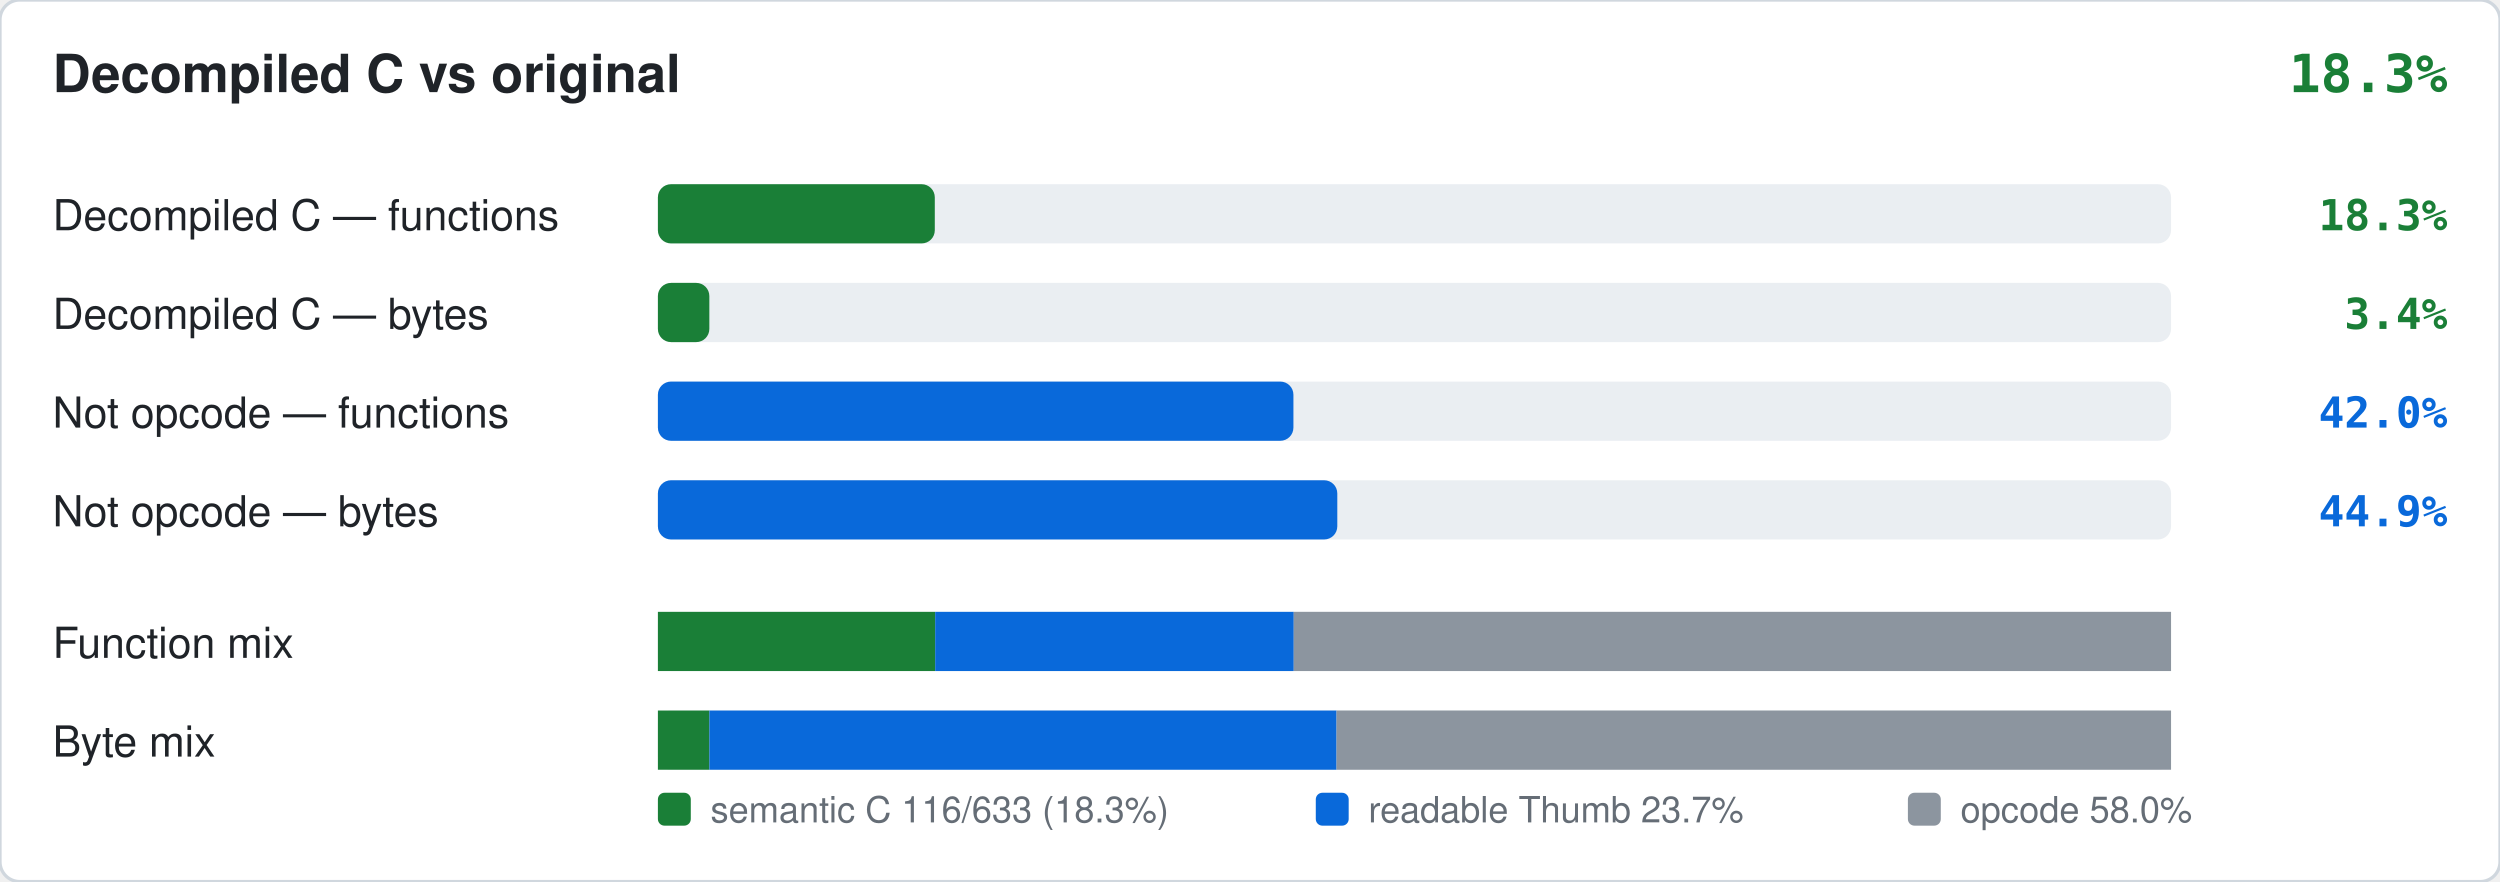
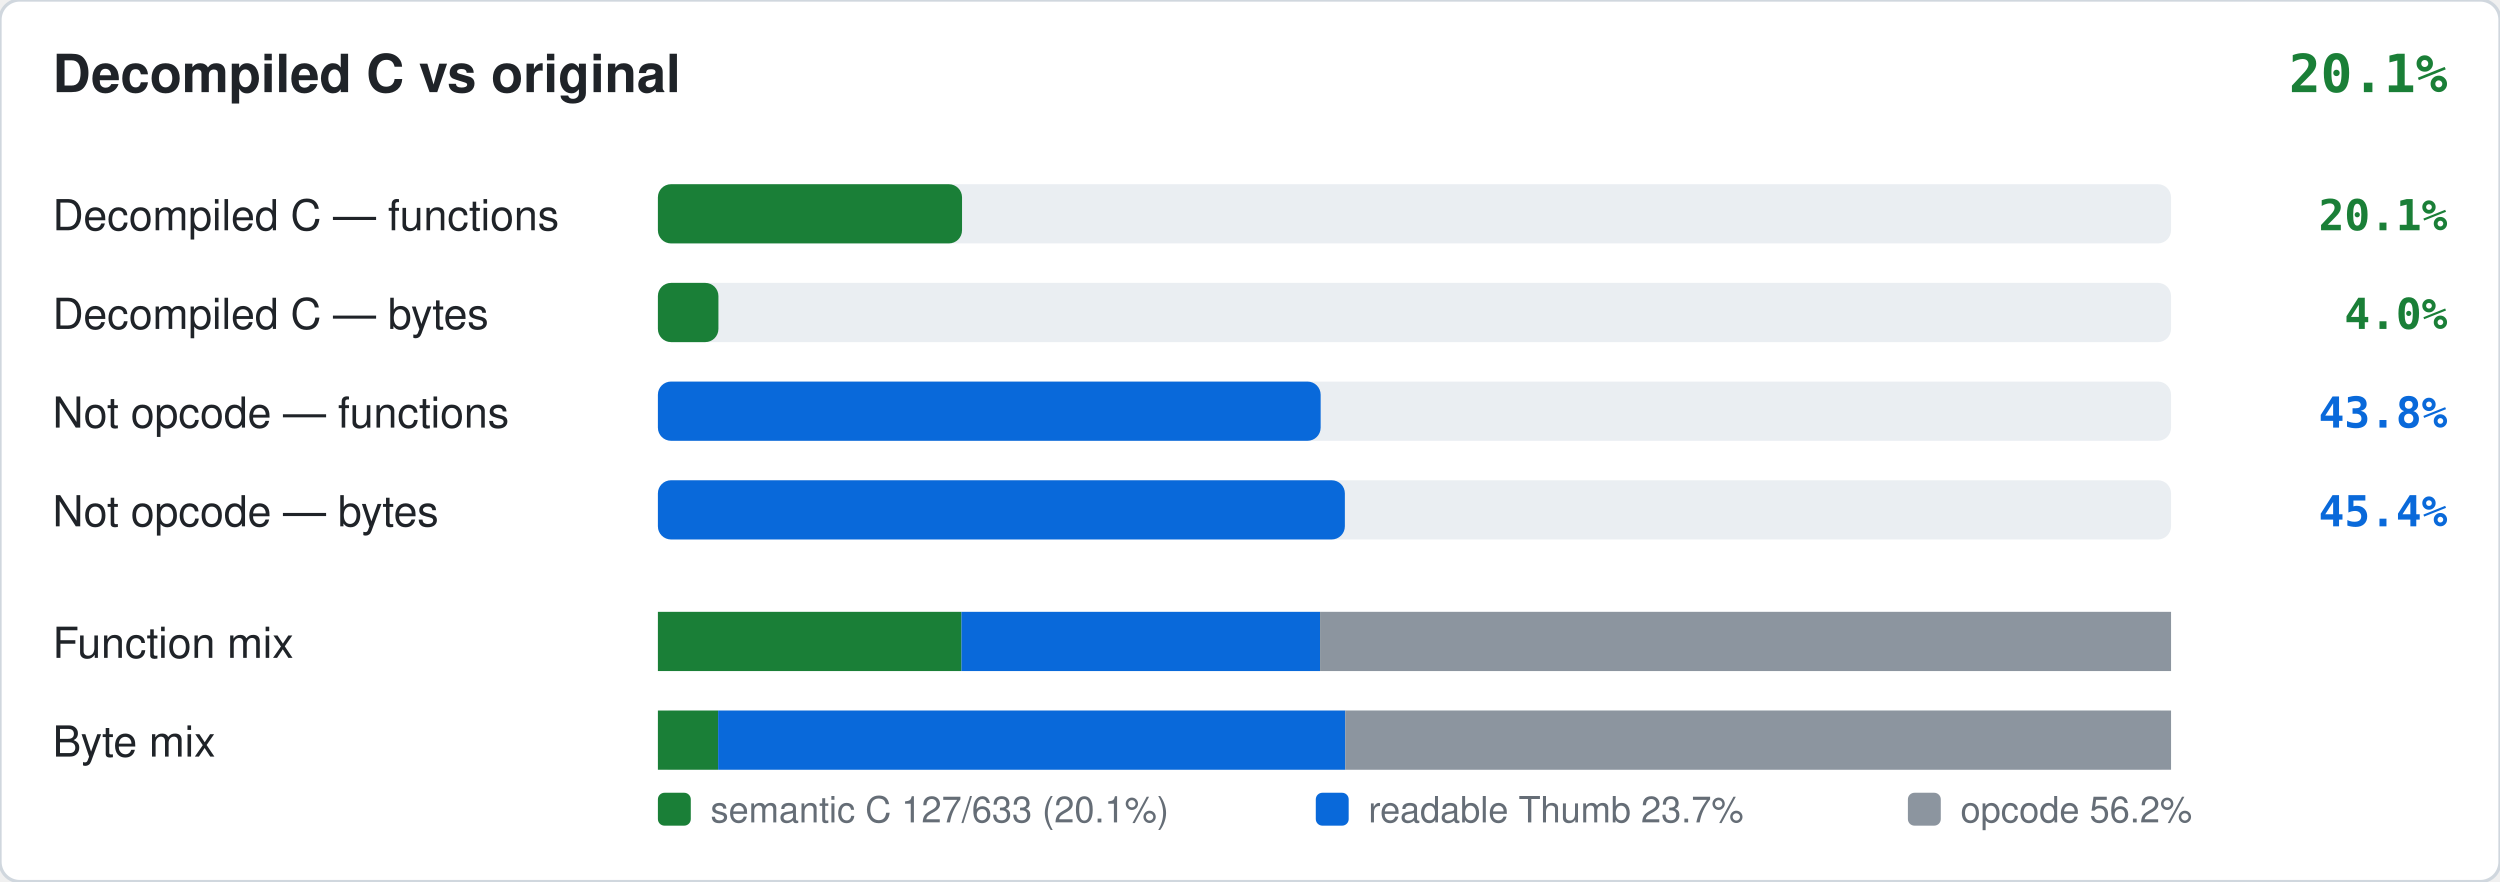
- <svg xmlns="http://www.w3.org/2000/svg" width="760" height="268" viewBox="0 0 760 268" role="img" aria-label="Decompiled C 18.3% functions, 3.4% bytes (116/633, 3,074/90,272)">
+ <svg xmlns="http://www.w3.org/2000/svg" width="760" height="268" viewBox="0 0 760 268" role="img" aria-label="Decompiled C 20.1% functions, 4.0% bytes (127/633, 3,594/90,272)">
  <rect width="760" height="268" rx="6" fill="#ffffff" stroke="#d0d7de" />
  <text x="16" y="28" font-family="-apple-system,BlinkMacSystemFont,Segoe UI,Helvetica,Arial,sans-serif" font-size="16" font-weight="600" fill="#1f2328">Decompiled C vs original</text>
-   <text x="744" y="28" text-anchor="end" font-family="ui-monospace,SFMono-Regular,Menlo,Consolas,monospace" font-size="16" font-weight="700" fill="#1a7f37">18.3%</text>
+   <text x="744" y="28" text-anchor="end" font-family="ui-monospace,SFMono-Regular,Menlo,Consolas,monospace" font-size="16" font-weight="700" fill="#1a7f37">20.1%</text>
  <text x="16" y="70" font-family="-apple-system,BlinkMacSystemFont,Segoe UI,Helvetica,Arial,sans-serif" font-size="13" fill="#1f2328">Decompiled C — functions</text>
  <rect x="200.00" y="56.00" width="460.00" height="18.00" rx="4" fill="#eaeef2" />
-   <rect x="200.00" y="56.00" width="84.18" height="18.00" rx="4" fill="#1a7f37" />
-   <text x="744" y="70" text-anchor="end" font-family="ui-monospace,SFMono-Regular,Menlo,Consolas,monospace" font-size="13" font-weight="700" fill="#1a7f37">18.3%</text>
+   <rect x="200.00" y="56.00" width="92.46" height="18.00" rx="4" fill="#1a7f37" />
+   <text x="744" y="70" text-anchor="end" font-family="ui-monospace,SFMono-Regular,Menlo,Consolas,monospace" font-size="13" font-weight="700" fill="#1a7f37">20.1%</text>
  <text x="16" y="100" font-family="-apple-system,BlinkMacSystemFont,Segoe UI,Helvetica,Arial,sans-serif" font-size="13" fill="#1f2328">Decompiled C — bytes</text>
  <rect x="200.00" y="86.00" width="460.00" height="18.00" rx="4" fill="#eaeef2" />
-   <rect x="200.00" y="86.00" width="15.64" height="18.00" rx="4" fill="#1a7f37" />
-   <text x="744" y="100" text-anchor="end" font-family="ui-monospace,SFMono-Regular,Menlo,Consolas,monospace" font-size="13" font-weight="700" fill="#1a7f37">3.4%</text>
+   <rect x="200.00" y="86.00" width="18.40" height="18.00" rx="4" fill="#1a7f37" />
+   <text x="744" y="100" text-anchor="end" font-family="ui-monospace,SFMono-Regular,Menlo,Consolas,monospace" font-size="13" font-weight="700" fill="#1a7f37">4.0%</text>
  <text x="16" y="130" font-family="-apple-system,BlinkMacSystemFont,Segoe UI,Helvetica,Arial,sans-serif" font-size="13" fill="#1f2328">Not opcode — functions</text>
  <rect x="200.00" y="116.00" width="460.00" height="18.00" rx="4" fill="#eaeef2" />
-   <rect x="200.00" y="116.00" width="193.20" height="18.00" rx="4" fill="#0969da" />
-   <text x="744" y="130" text-anchor="end" font-family="ui-monospace,SFMono-Regular,Menlo,Consolas,monospace" font-size="13" font-weight="700" fill="#0969da">42.0%</text>
+   <rect x="200.00" y="116.00" width="201.48" height="18.00" rx="4" fill="#0969da" />
+   <text x="744" y="130" text-anchor="end" font-family="ui-monospace,SFMono-Regular,Menlo,Consolas,monospace" font-size="13" font-weight="700" fill="#0969da">43.8%</text>
  <text x="16" y="160" font-family="-apple-system,BlinkMacSystemFont,Segoe UI,Helvetica,Arial,sans-serif" font-size="13" fill="#1f2328">Not opcode — bytes</text>
  <rect x="200.00" y="146.00" width="460.00" height="18.00" rx="4" fill="#eaeef2" />
-   <rect x="200.00" y="146.00" width="206.54" height="18.00" rx="4" fill="#0969da" />
-   <text x="744" y="160" text-anchor="end" font-family="ui-monospace,SFMono-Regular,Menlo,Consolas,monospace" font-size="13" font-weight="700" fill="#0969da">44.9%</text>
+   <rect x="200.00" y="146.00" width="208.84" height="18.00" rx="4" fill="#0969da" />
+   <text x="744" y="160" text-anchor="end" font-family="ui-monospace,SFMono-Regular,Menlo,Consolas,monospace" font-size="13" font-weight="700" fill="#0969da">45.4%</text>
  <text x="16" y="200" font-family="-apple-system,BlinkMacSystemFont,Segoe UI,Helvetica,Arial,sans-serif" font-size="13" fill="#1f2328">Function mix</text>
  <rect x="200.00" y="186.00" width="460.00" height="18.00" rx="4" fill="#eaeef2" />
-   <rect x="200.00" y="186.00" width="84.30" height="18.00" fill="#1a7f37" />
-   <rect x="284.30" y="186.00" width="109.00" height="18.00" fill="#0969da" />
-   <rect x="393.30" y="186.00" width="266.70" height="18.00" fill="#8c959f" />
+   <rect x="200.00" y="186.00" width="92.29" height="18.00" fill="#1a7f37" />
+   <rect x="292.29" y="186.00" width="109.00" height="18.00" fill="#0969da" />
+   <rect x="401.30" y="186.00" width="258.70" height="18.00" fill="#8c959f" />
  <text x="16" y="230" font-family="-apple-system,BlinkMacSystemFont,Segoe UI,Helvetica,Arial,sans-serif" font-size="13" fill="#1f2328">Byte mix</text>
  <rect x="200.00" y="216.00" width="460.00" height="18.00" rx="4" fill="#eaeef2" />
-   <rect x="200.00" y="216.00" width="15.66" height="18.00" fill="#1a7f37" />
-   <rect x="215.66" y="216.00" width="190.65" height="18.00" fill="#0969da" />
-   <rect x="406.32" y="216.00" width="253.68" height="18.00" fill="#8c959f" />
+   <rect x="200.00" y="216.00" width="18.31" height="18.00" fill="#1a7f37" />
+   <rect x="218.31" y="216.00" width="190.65" height="18.00" fill="#0969da" />
+   <rect x="408.96" y="216.00" width="251.04" height="18.00" fill="#8c959f" />
  <rect x="200" y="241" width="10" height="10" rx="2" fill="#1a7f37" />
-   <text x="216" y="250" font-family="-apple-system,BlinkMacSystemFont,Segoe UI,Helvetica,Arial,sans-serif" font-size="11" fill="#656d76">semantic C 116/633 (18.3%)</text>
+   <text x="216" y="250" font-family="-apple-system,BlinkMacSystemFont,Segoe UI,Helvetica,Arial,sans-serif" font-size="11" fill="#656d76">semantic C 127/633 (20.1%)</text>
  <rect x="400" y="241" width="10" height="10" rx="2" fill="#0969da" />
  <text x="416" y="250" font-family="-apple-system,BlinkMacSystemFont,Segoe UI,Helvetica,Arial,sans-serif" font-size="11" fill="#656d76">readable Thumb 23.7%</text>
  <rect x="580" y="241" width="10" height="10" rx="2" fill="#8c959f" />
-   <text x="596" y="250" font-family="-apple-system,BlinkMacSystemFont,Segoe UI,Helvetica,Arial,sans-serif" font-size="11" fill="#656d76">opcode 58.0%</text>
+   <text x="596" y="250" font-family="-apple-system,BlinkMacSystemFont,Segoe UI,Helvetica,Arial,sans-serif" font-size="11" fill="#656d76">opcode 56.2%</text>
</svg>
